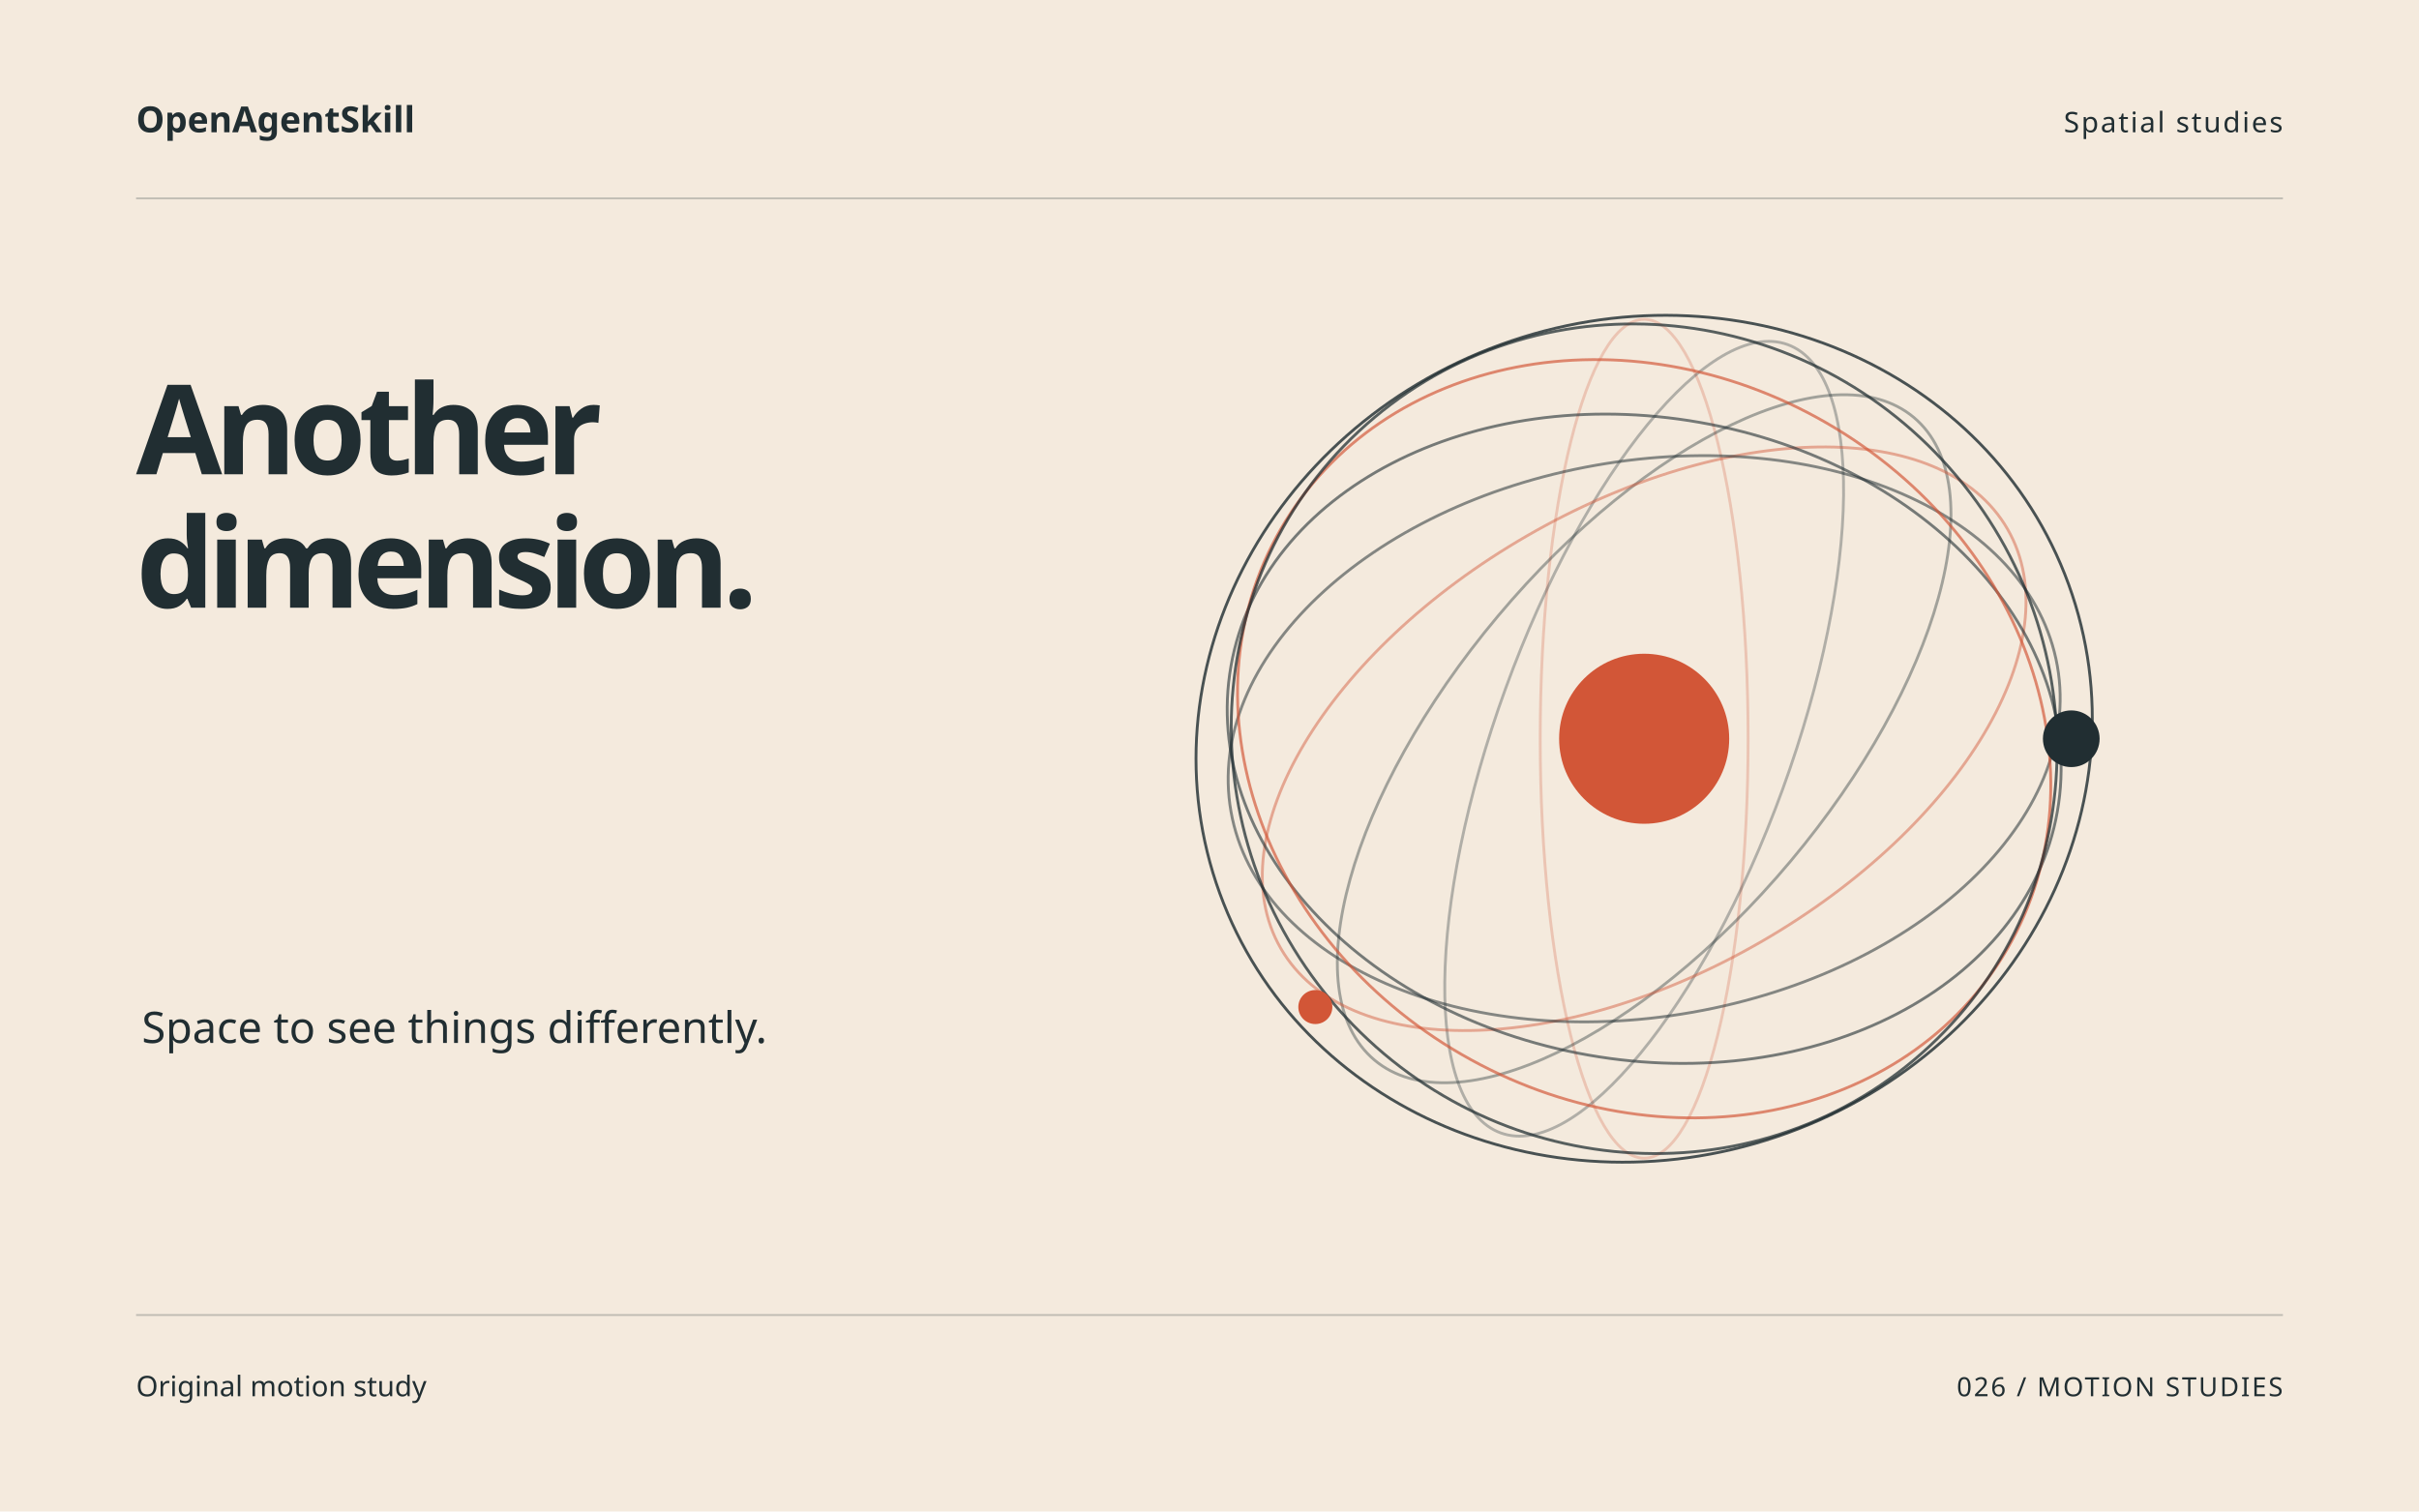
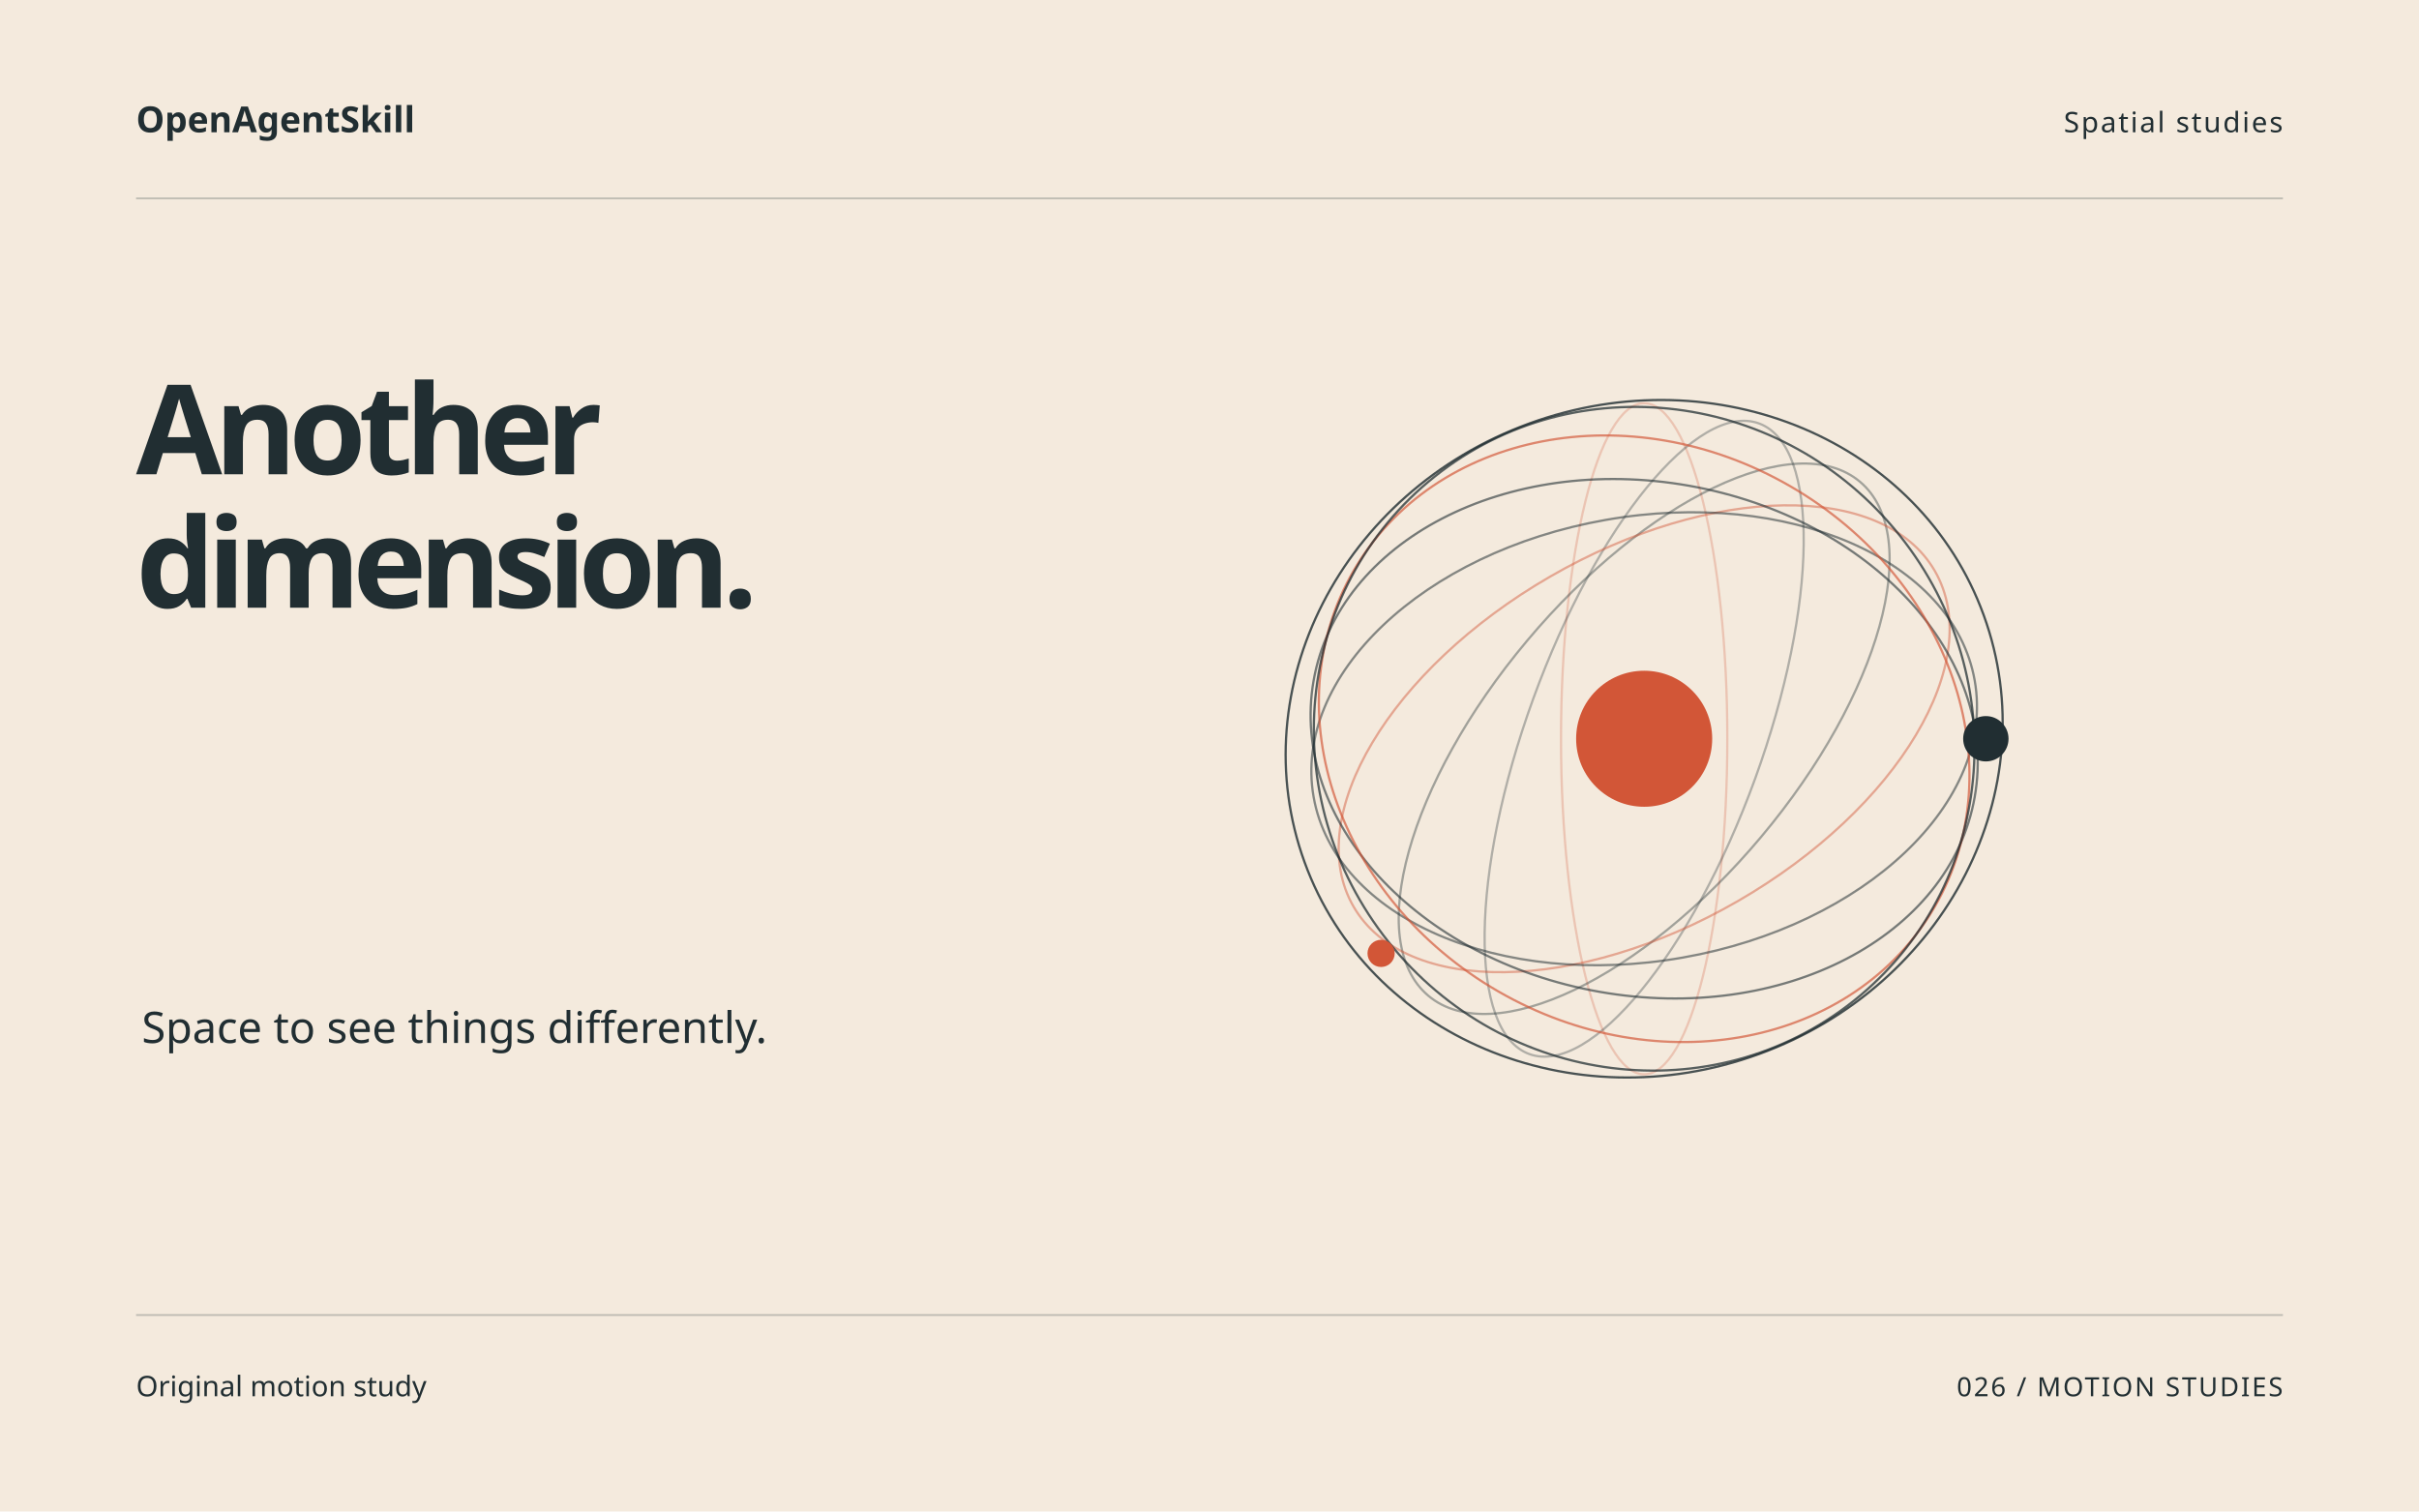
<svg xmlns="http://www.w3.org/2000/svg" width="1280" height="800" viewBox="0 0 1280 800" role="img" aria-labelledby="title">
  <style>text{font-family:system-ui,sans-serif}g{transform-box:fill-box;transform-origin:center}.rise{animation:rise 8s cubic-bezier(.2,.7,.2,1) 1 both}.float{animation:float 8s ease-in-out 1 both}.spin{animation:spin 8s ease-in-out 1 both}.turn{animation:turn 8s cubic-bezier(.2,.7,.2,1) 1 both}.orbit{animation:orbit 8s ease-in-out 1 both}.grow{transform-origin:center bottom;animation:grow 8s ease 1 both}.draw{animation:draw 8s ease 1 both}.bounce{animation:bounce 8s ease-in-out 1 both}.nod{animation:nod 8s ease-in-out 1 both}.wave{animation:wave 8s ease-in-out 1 both}@keyframes rise{0%{opacity:0;transform:translateY(38px)}13%,87%{opacity:1;transform:translateY(0)}100%{opacity:1;transform:translateY(0)}}@keyframes float{0%{opacity:0;transform:translateY(30px)}5%{opacity:1;transform:translateY(0)}55%{transform:translateY(-18px)}100%{opacity:1;transform:translateY(0)}}@keyframes spin{0%{transform:rotate(-24deg) scale(.8);opacity:0}16%{opacity:1}100%{transform:rotate(80deg) scale(1);opacity:1}}@keyframes turn{0%{transform:rotate(-95deg) scale(.2);opacity:0}23%{transform:rotate(10deg) scale(1.05);opacity:1}45%{transform:rotate(0) scale(1)}75%{transform:rotate(90deg)}100%{transform:rotate(180deg);opacity:1}}@keyframes orbit{0%{opacity:0;transform:scale(.25) rotate(-30deg)}25%{opacity:1;transform:scale(1) rotate(0)}100%{transform:scale(1) rotate(26deg);opacity:1}}@keyframes grow{0%{transform:scaleY(0)}28%,100%{transform:scaleY(1)}}@keyframes draw{0%{stroke-dashoffset:1600}55%,100%{stroke-dashoffset:0}}@keyframes bounce{0%,30%,100%{transform:translateY(0)}42%{transform:translateY(10px) scaleY(.96)}57%{transform:translateY(-42px)}73%{transform:translateY(0)}}@keyframes nod{0%,35%,100%{transform:rotate(0)}48%{transform:rotate(-10deg)}65%{transform:rotate(6deg)}}@keyframes wave{0%{transform:scaleY(.12);opacity:0}16%{opacity:1;transform:scaleY(.7)}32%{transform:scaleY(1)}48%{transform:scaleY(.3)}64%{transform:scaleY(.9)}80%{transform:scaleY(.4)}100%{transform:scaleY(.75);opacity:1}}@media(prefers-reduced-motion:reduce){*{animation:none!important}}</style>
  <rect width="1280" height="800" fill="#F4EADD" />
  <text x="72" y="70" font-size="19.00" fill="#212E32" font-weight="600">OpenAgentSkill</text>
  <text x="1208" y="70" font-size="15.00" fill="#212E32" text-anchor="end" letter-spacing="1">Spatial studies</text>
  <path d="M72 105L1208 105" fill="none" stroke="#212E32" stroke-opacity=".24" />
  <g class="rise" style="animation-delay:0s">
    <text x="72" y="251" font-size="66.00" fill="#212E32" font-weight="600" letter-spacing="-4">Another</text>
  </g>
  <g class="rise" style="animation-delay:0.18s">
    <text x="72" y="321.62" font-size="66.00" fill="#212E32" font-weight="600" letter-spacing="-4">dimension.</text>
  </g>
  <text x="75" y="552" font-size="23.00" fill="#212E32">Space to see things differently.</text>
  <g class="spin" style="animation-delay:0s">
-     <g transform="translate(870 391)">
+     <g transform="translate(870 391) scale(.8)">
      <ellipse rx="55" ry="222" fill="none" stroke="#D25637" stroke-opacity="0.25" stroke-width="1.5" transform="rotate(0)" />
      <ellipse rx="78" ry="222" fill="none" stroke="#212E32" stroke-opacity="0.32" stroke-width="1.5" transform="rotate(20)" />
      <ellipse rx="101" ry="222" fill="none" stroke="#212E32" stroke-opacity="0.39" stroke-width="1.5" transform="rotate(40)" />
      <ellipse rx="124" ry="222" fill="none" stroke="#D25637" stroke-opacity="0.46" stroke-width="1.5" transform="rotate(60)" />
      <ellipse rx="147" ry="222" fill="none" stroke="#212E32" stroke-opacity="0.53" stroke-width="1.5" transform="rotate(80)" />
      <ellipse rx="170" ry="222" fill="none" stroke="#212E32" stroke-opacity="0.6" stroke-width="1.5" transform="rotate(100)" />
      <ellipse rx="193" ry="222" fill="none" stroke="#D25637" stroke-opacity="0.67" stroke-width="1.5" transform="rotate(120)" />
      <ellipse rx="216" ry="222" fill="none" stroke="#212E32" stroke-opacity="0.74" stroke-width="1.5" transform="rotate(140)" />
      <ellipse rx="239" ry="222" fill="none" stroke="#212E32" stroke-opacity="0.81" stroke-width="1.5" transform="rotate(160)" />
      <circle cx="0" cy="0" r="45" fill="#D25637" />
      <circle cx="226" cy="0" r="15" fill="#212E32" />
      <circle cx="-174" cy="142" r="9" fill="#D25637" />
    </g>
  </g>
  <path d="M72 696L1208 696" fill="none" stroke="#212E32" stroke-opacity=".24" />
  <text x="72" y="739" font-size="15.00" fill="#212E32">Original motion study</text>
  <text x="1208" y="739" font-size="14.00" fill="#212E32" text-anchor="end" letter-spacing="1">026 / MOTION STUDIES</text>
</svg>
